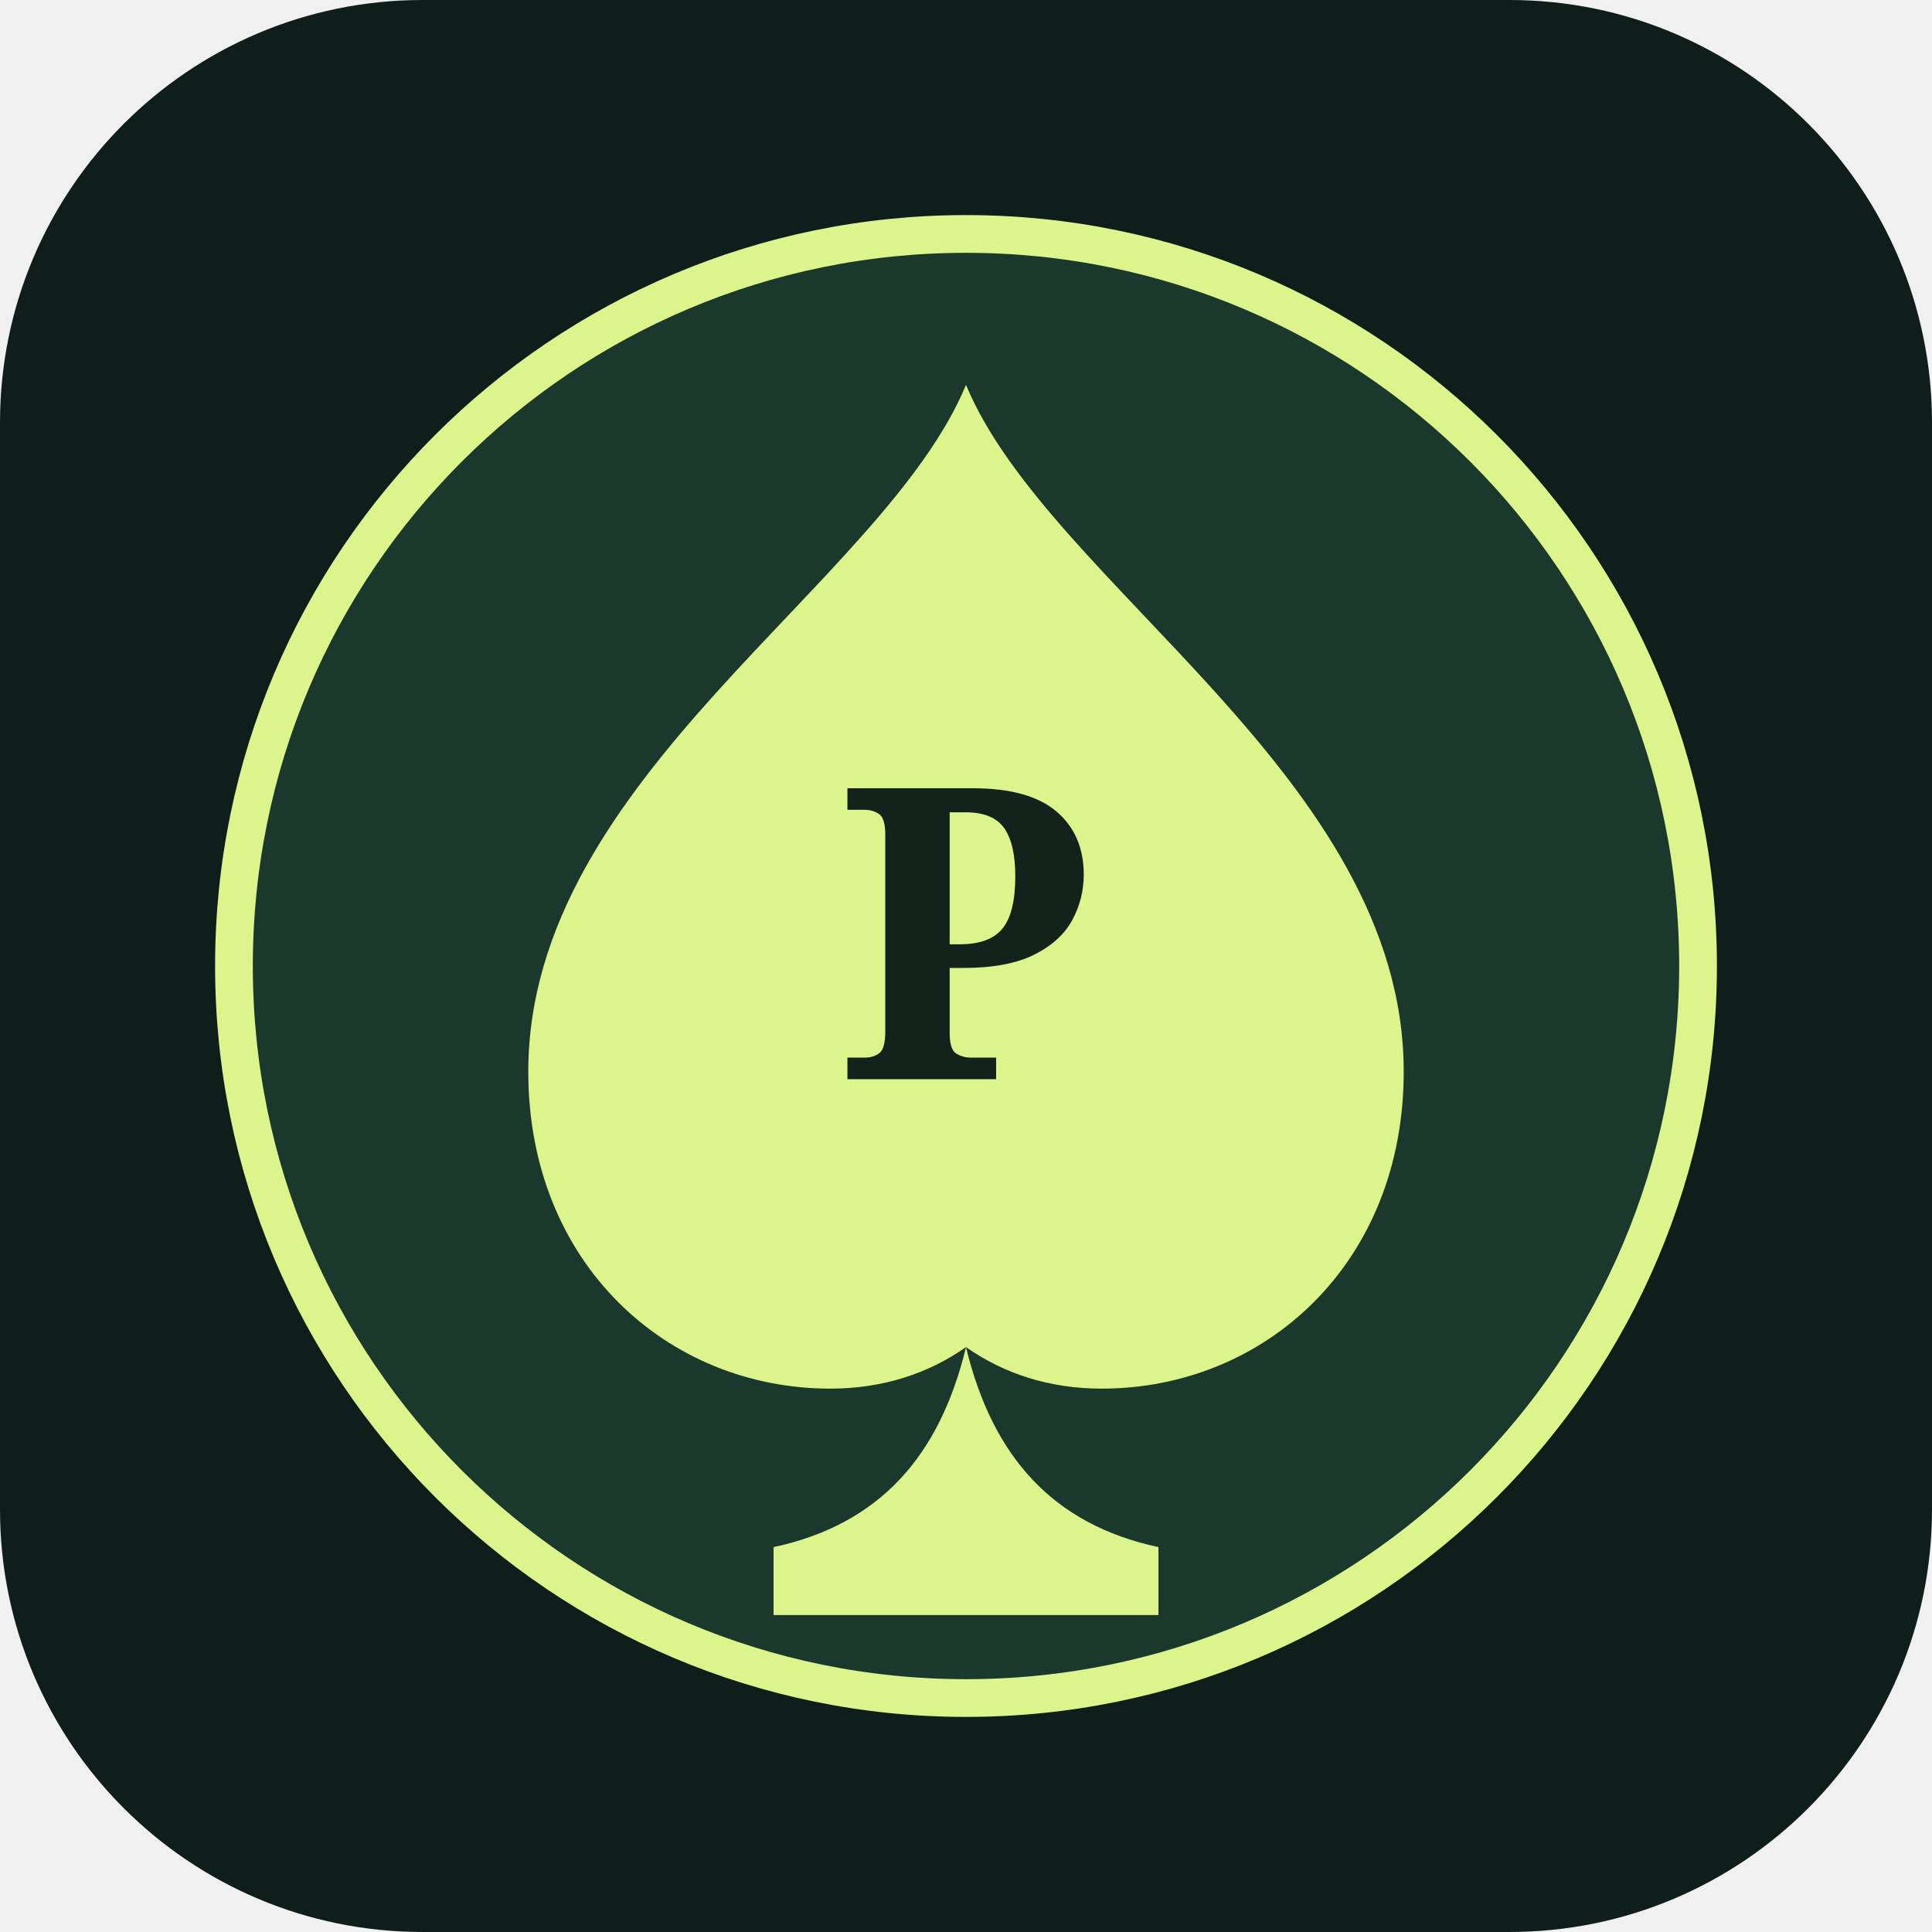
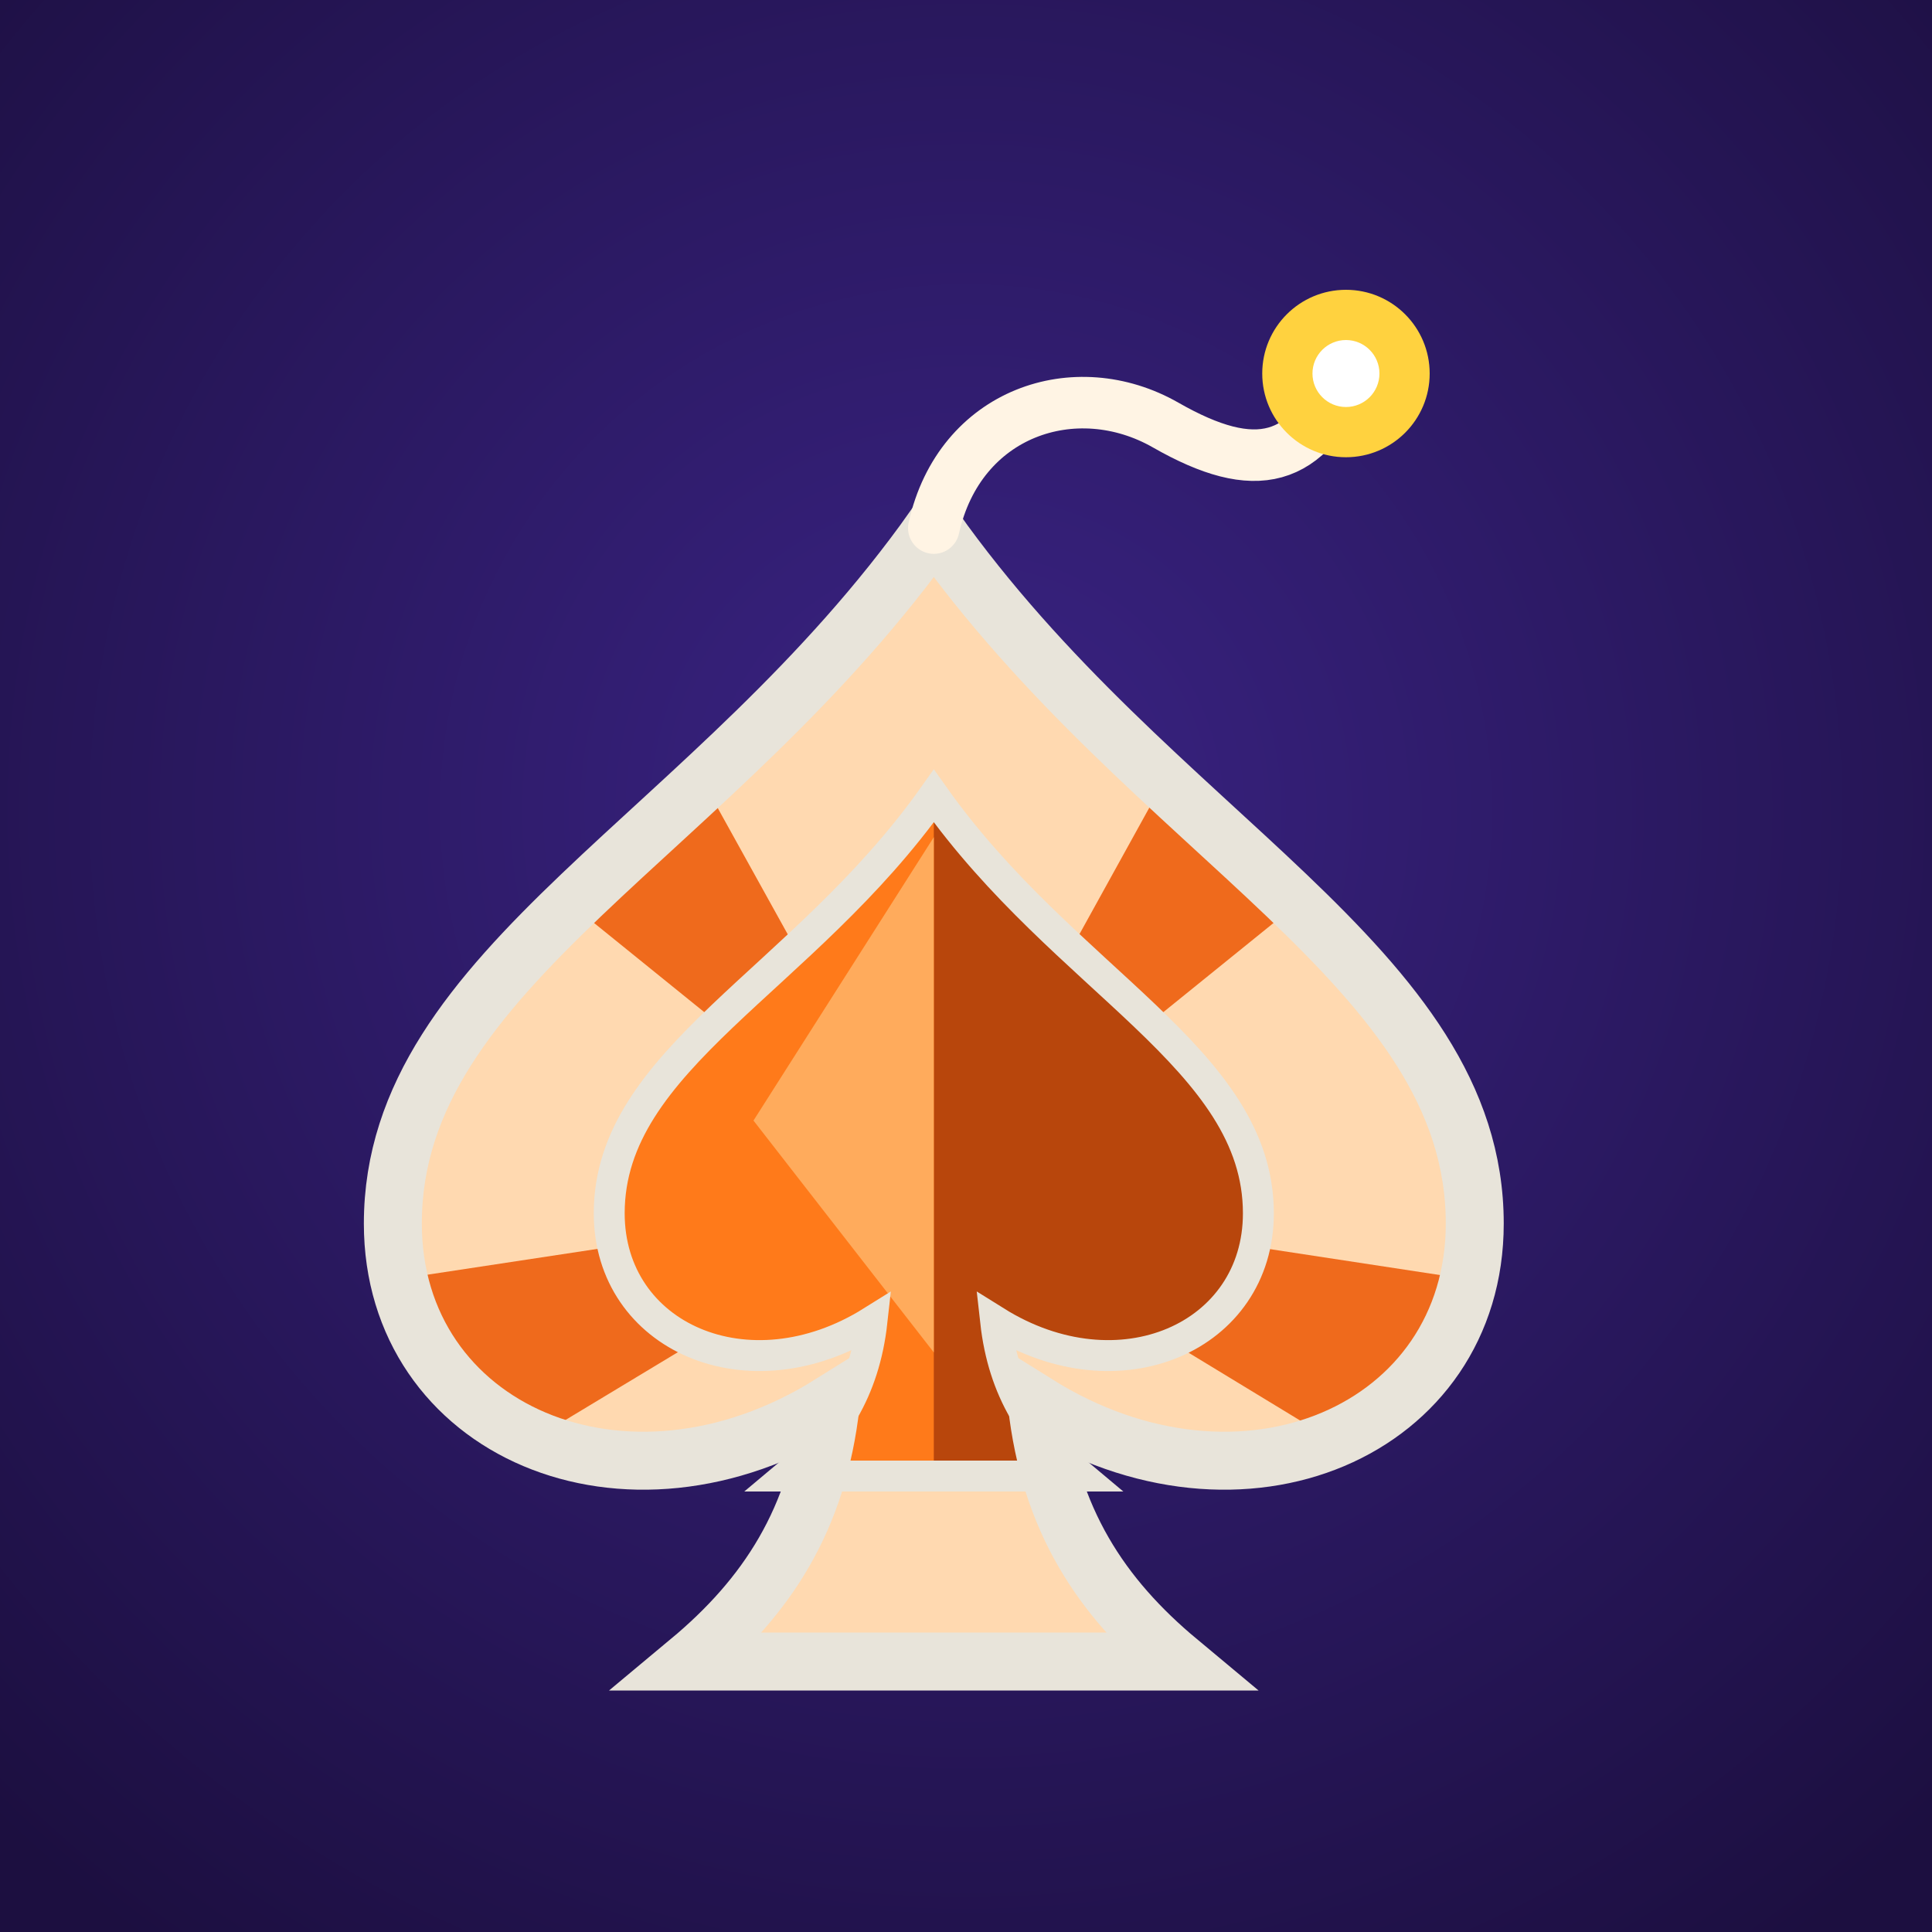
- <svg xmlns="http://www.w3.org/2000/svg" viewBox="0 0 512 512">
-   <rect width="512" height="512" rx="112" fill="#101e1b" />
-   <circle cx="256" cy="256" r="194" fill="#1b382c" stroke="#dbf48c" stroke-width="10" />
-   <path d="M256 102c-22 53-116 104-116 182 0 51 37 84 80 84 14 0 26-4 36-11-7 29-23 47-51 53v18h102v-18c-28-6-44-24-51-53 10 7 22 11 36 11 43 0 80-33 80-84 0-78-94-129-116-182Z" fill="#dbf48c" />
-   <text x="256" y="286" text-anchor="middle" fill="#13231c" font-family="Georgia,serif" font-size="108" font-weight="700">P</text>
+ <svg xmlns="http://www.w3.org/2000/svg" viewBox="0 0 120 120">
+   <defs>
+     <radialGradient id="bg" cx="50%" cy="42%" r="72%">
+       <stop offset="0" stop-color="#3a2384" />
+       <stop offset="1" stop-color="#1c0f40" />
+     </radialGradient>
+     <path id="sp" d="M50 6C33 30 8 40 8 60c0 16 18 24 34 14-1 9-5 15-11 20h38c-6-5-10-11-11-20 16 10 34 2 34-14 0-20-25-30-42-54z" />
+     <clipPath id="cl">
+       <use href="#sp" />
+     </clipPath>
+     <clipPath id="ci">
+       <use href="#sp" transform="translate(50 58) scale(.6) translate(-50 -58)" />
+     </clipPath>
+   </defs>
+   <rect width="120" height="120" fill="url(#bg)" />
+   <g transform="translate(18 28) scale(.8)">
+     <g clip-path="url(#cl)">
+       <rect width="100" height="100" fill="#ffd9b0" />
+       <path d="M50 58L79 5.5 96.6 20.3ZM50 58L109 67 101 89ZM50 58L-1.4 89-9.3 67ZM50 58L3.4 20.3 20.9 5.5Z" fill="#ef6a1c" />
+     </g>
+     <g clip-path="url(#ci)">
+       <rect width="100" height="100" fill="#b8460c" />
+       <rect width="50" height="100" fill="#ff7a1a" />
+       <path d="M50 30L36 52 50 70Z" fill="#ffab5c" />
+     </g>
+     <use href="#sp" transform="translate(50 58) scale(.6) translate(-50 -58)" fill="none" stroke="#e8e4da" stroke-width="4" />
+     <use href="#sp" fill="none" stroke="#e8e4da" stroke-width="4.5" />
+     <path d="M50 6c2-9 11-12 18-8s11 3 14-4" fill="none" stroke="#fff4e4" stroke-width="4" stroke-linecap="round" />
+     <circle cx="82" cy="-6" r="6.5" fill="#ffd23f" />
+     <circle cx="82" cy="-6" r="2.6" fill="#fff" />
+   </g>
</svg>
